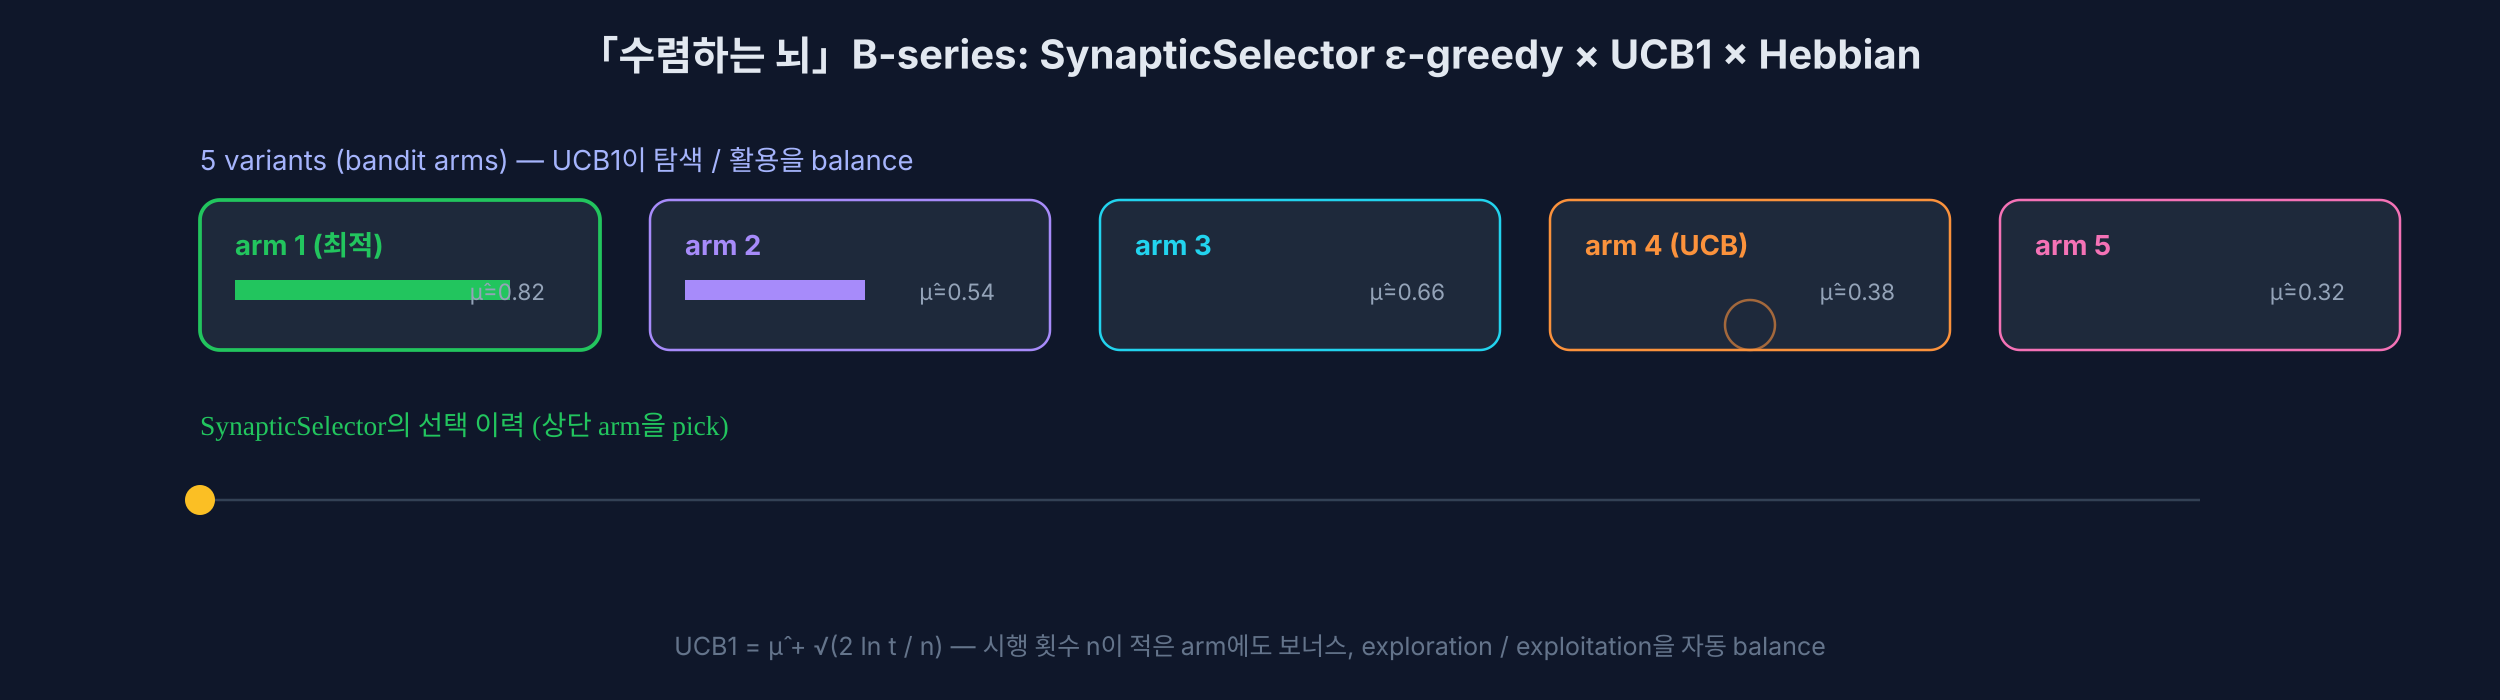
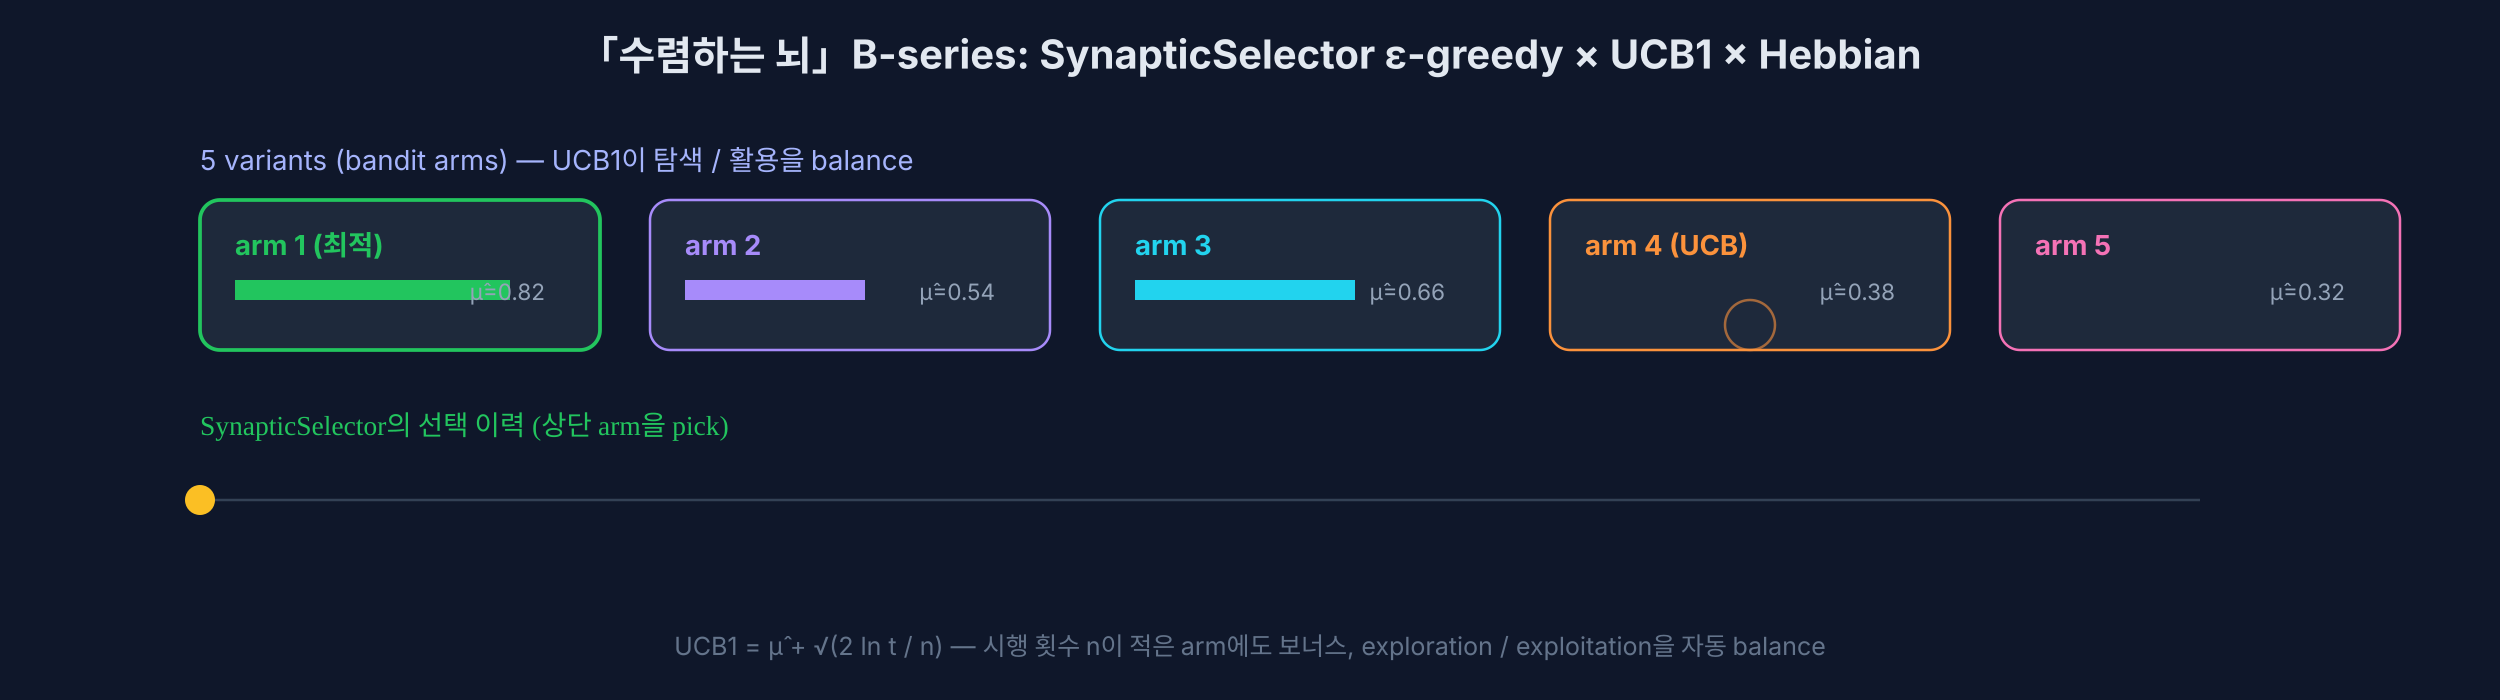
<svg xmlns="http://www.w3.org/2000/svg" viewBox="0 0 1000 280" role="img" aria-label="#24-04 theme: B-series 수렴형 최적화 ε-greedy bandit + UCB1" style="width:100%;height:auto;max-width:1200px">
  <rect width="1000" height="280" fill="#0f172a" />
  <text x="500" y="28" font-family="-apple-system,sans-serif" font-size="16" font-weight="700" fill="#e2e8f0" text-anchor="middle">「수렴하는 뇌」B-series: SynapticSelector ε-greedy × UCB1 × Hebbian</text>
  <g transform="translate(80, 80)" font-family="-apple-system,sans-serif">
    <text x="0" y="-12" font-size="11" fill="#a5b4fc">5 variants (bandit arms) — UCB1이 탐색 / 활용을 balance</text>
    <g>
      <g transform="translate(0, 0)">
        <rect width="160" height="60" rx="8" fill="#1e293b" stroke="#22c55e" stroke-width="1.5" />
        <text x="14" y="22" font-size="11" fill="#22c55e" font-weight="700">arm 1 (최적)</text>
        <rect x="14" y="32" width="110" height="8" fill="#22c55e">
          <animate attributeName="width" values="0;110;110" keyTimes="0;0.5;1" dur="3s" repeatCount="indefinite" />
        </rect>
        <text x="138" y="40" font-size="9" fill="#94a3b8" text-anchor="end">μ̂=0.82</text>
      </g>
      <g transform="translate(180, 0)">
        <rect width="160" height="60" rx="8" fill="#1e293b" stroke="#a78bfa" />
        <text x="14" y="22" font-size="11" fill="#a78bfa" font-weight="700">arm 2</text>
        <rect x="14" y="32" width="72" height="8" fill="#a78bfa">
          <animate attributeName="width" values="0;72;72" keyTimes="0;0.5;1" dur="3s" begin="0.4s" repeatCount="indefinite" />
        </rect>
        <text x="138" y="40" font-size="9" fill="#94a3b8" text-anchor="end">μ̂=0.54</text>
      </g>
      <g transform="translate(360, 0)">
        <rect width="160" height="60" rx="8" fill="#1e293b" stroke="#22d3ee" />
        <text x="14" y="22" font-size="11" fill="#22d3ee" font-weight="700">arm 3</text>
-         <rect x="14" y="32" width="0" height="8" fill="#22d3ee">
+         <rect x="14" y="32" width="88" height="8" fill="#22d3ee">
          <animate attributeName="width" values="0;88;88" keyTimes="0;0.5;1" dur="3s" begin="0.8s" repeatCount="indefinite" />
        </rect>
        <text x="138" y="40" font-size="9" fill="#94a3b8" text-anchor="end">μ̂=0.66</text>
      </g>
      <g transform="translate(540, 0)">
        <rect width="160" height="60" rx="8" fill="#1e293b" stroke="#fb923c" />
        <text x="14" y="22" font-size="11" fill="#fb923c" font-weight="700">arm 4 (UCB)</text>
        <rect x="14" y="32" width="0" height="8" fill="#fb923c">
          <animate attributeName="width" values="0;50;50" keyTimes="0;0.5;1" dur="3s" begin="1.2s" repeatCount="indefinite" />
        </rect>
        <text x="138" y="40" font-size="9" fill="#94a3b8" text-anchor="end">μ̂=0.38</text>
        <circle cx="80" cy="50" r="10" fill="none" stroke="#fb923c" stroke-width="1" opacity="0.6">
          <animate attributeName="r" values="6;14;6" dur="2s" repeatCount="indefinite" />
          <animate attributeName="opacity" values="0.6;0;0.6" dur="2s" repeatCount="indefinite" />
        </circle>
      </g>
      <g transform="translate(720, 0)">
        <rect width="160" height="60" rx="8" fill="#1e293b" stroke="#f472b6" />
        <text x="14" y="22" font-size="11" fill="#f472b6" font-weight="700">arm 5</text>
        <rect x="14" y="32" width="0" height="8" fill="#f472b6">
          <animate attributeName="width" values="0;42;42" keyTimes="0;0.5;1" dur="3s" begin="1.6s" repeatCount="indefinite" />
        </rect>
        <text x="138" y="40" font-size="9" fill="#94a3b8" text-anchor="end">μ̂=0.32</text>
      </g>
    </g>
  </g>
  <g transform="translate(80, 180)">
    <text x="0" y="-6" font-size="11" fill="#22c55e">SynapticSelector의 선택 이력 (상단 arm을 pick)</text>
    <g>
      <line x1="0" y1="20" x2="800" y2="20" stroke="#334155" />
      <circle cy="20" r="6" fill="#fbbf24">
        <animate attributeName="cx" values="40;220;400;580;760;40" dur="6s" repeatCount="indefinite" />
      </circle>
    </g>
  </g>
  <text x="500" y="262" font-family="-apple-system,sans-serif" font-size="10" fill="#64748b" text-anchor="middle">UCB1 = μ̂ + √(2 ln t / n) — 시행 횟수 n이 적은 arm에도 보너스, exploration / exploitation을 자동 balance</text>
</svg>
